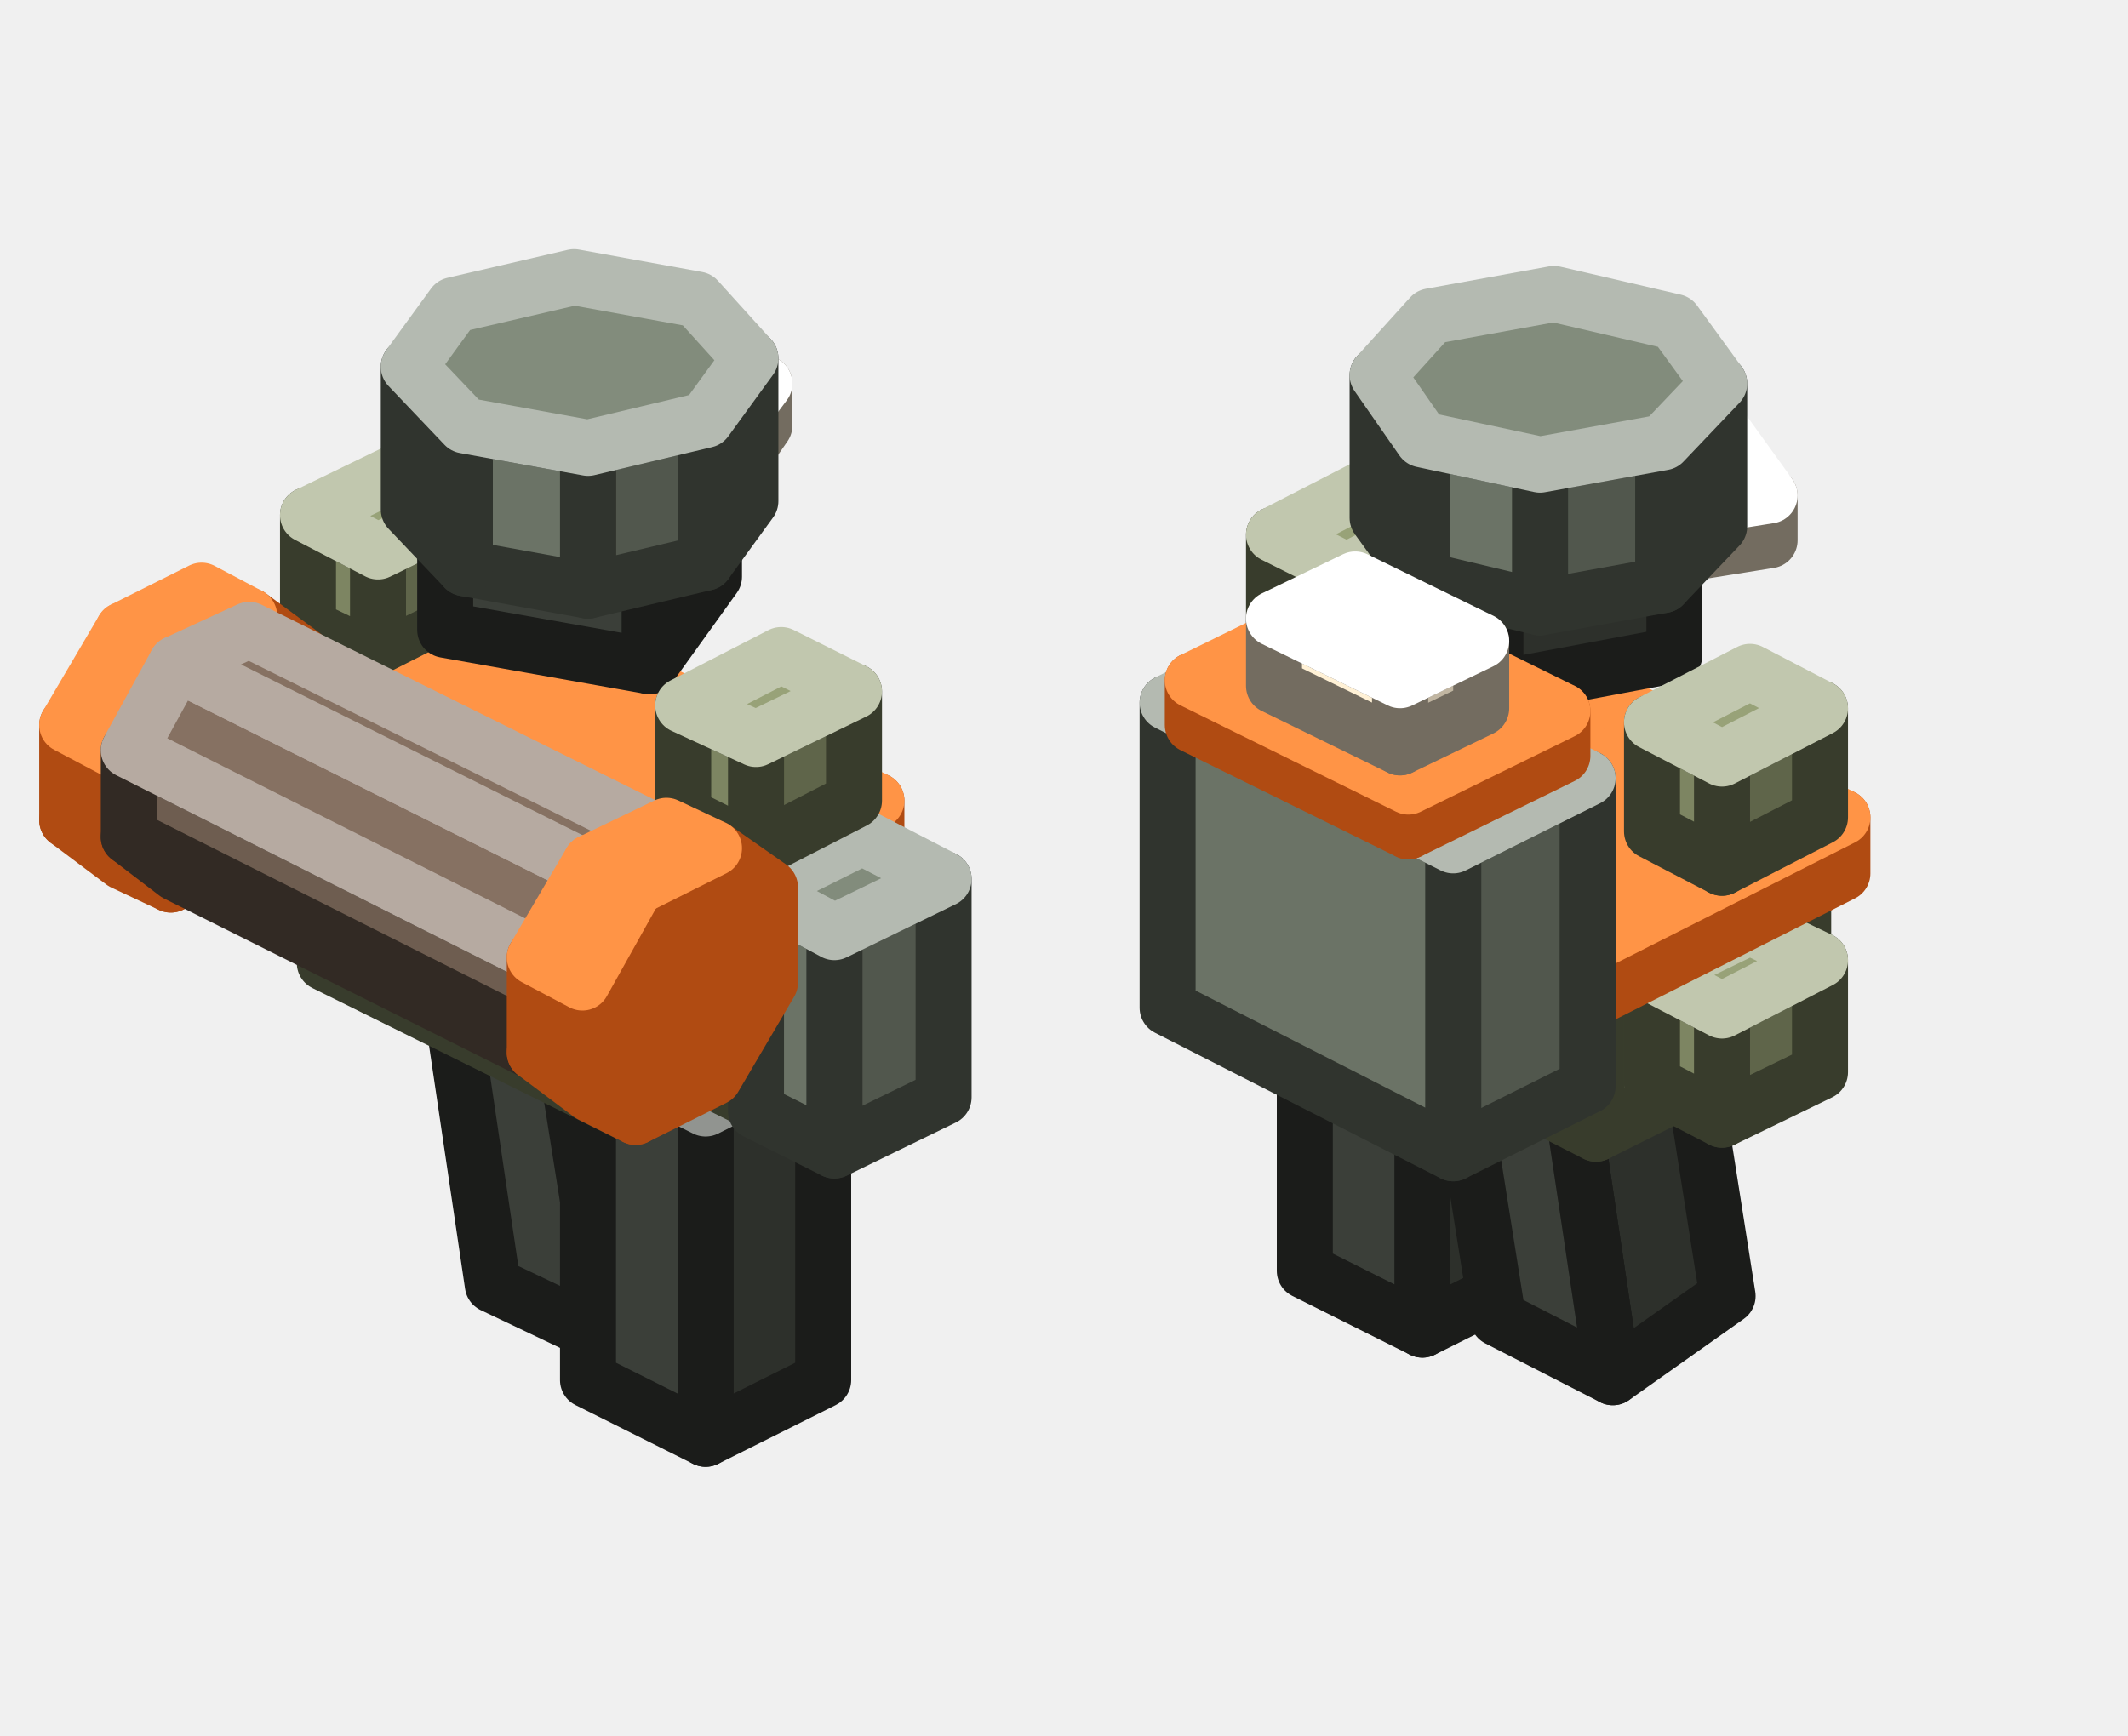
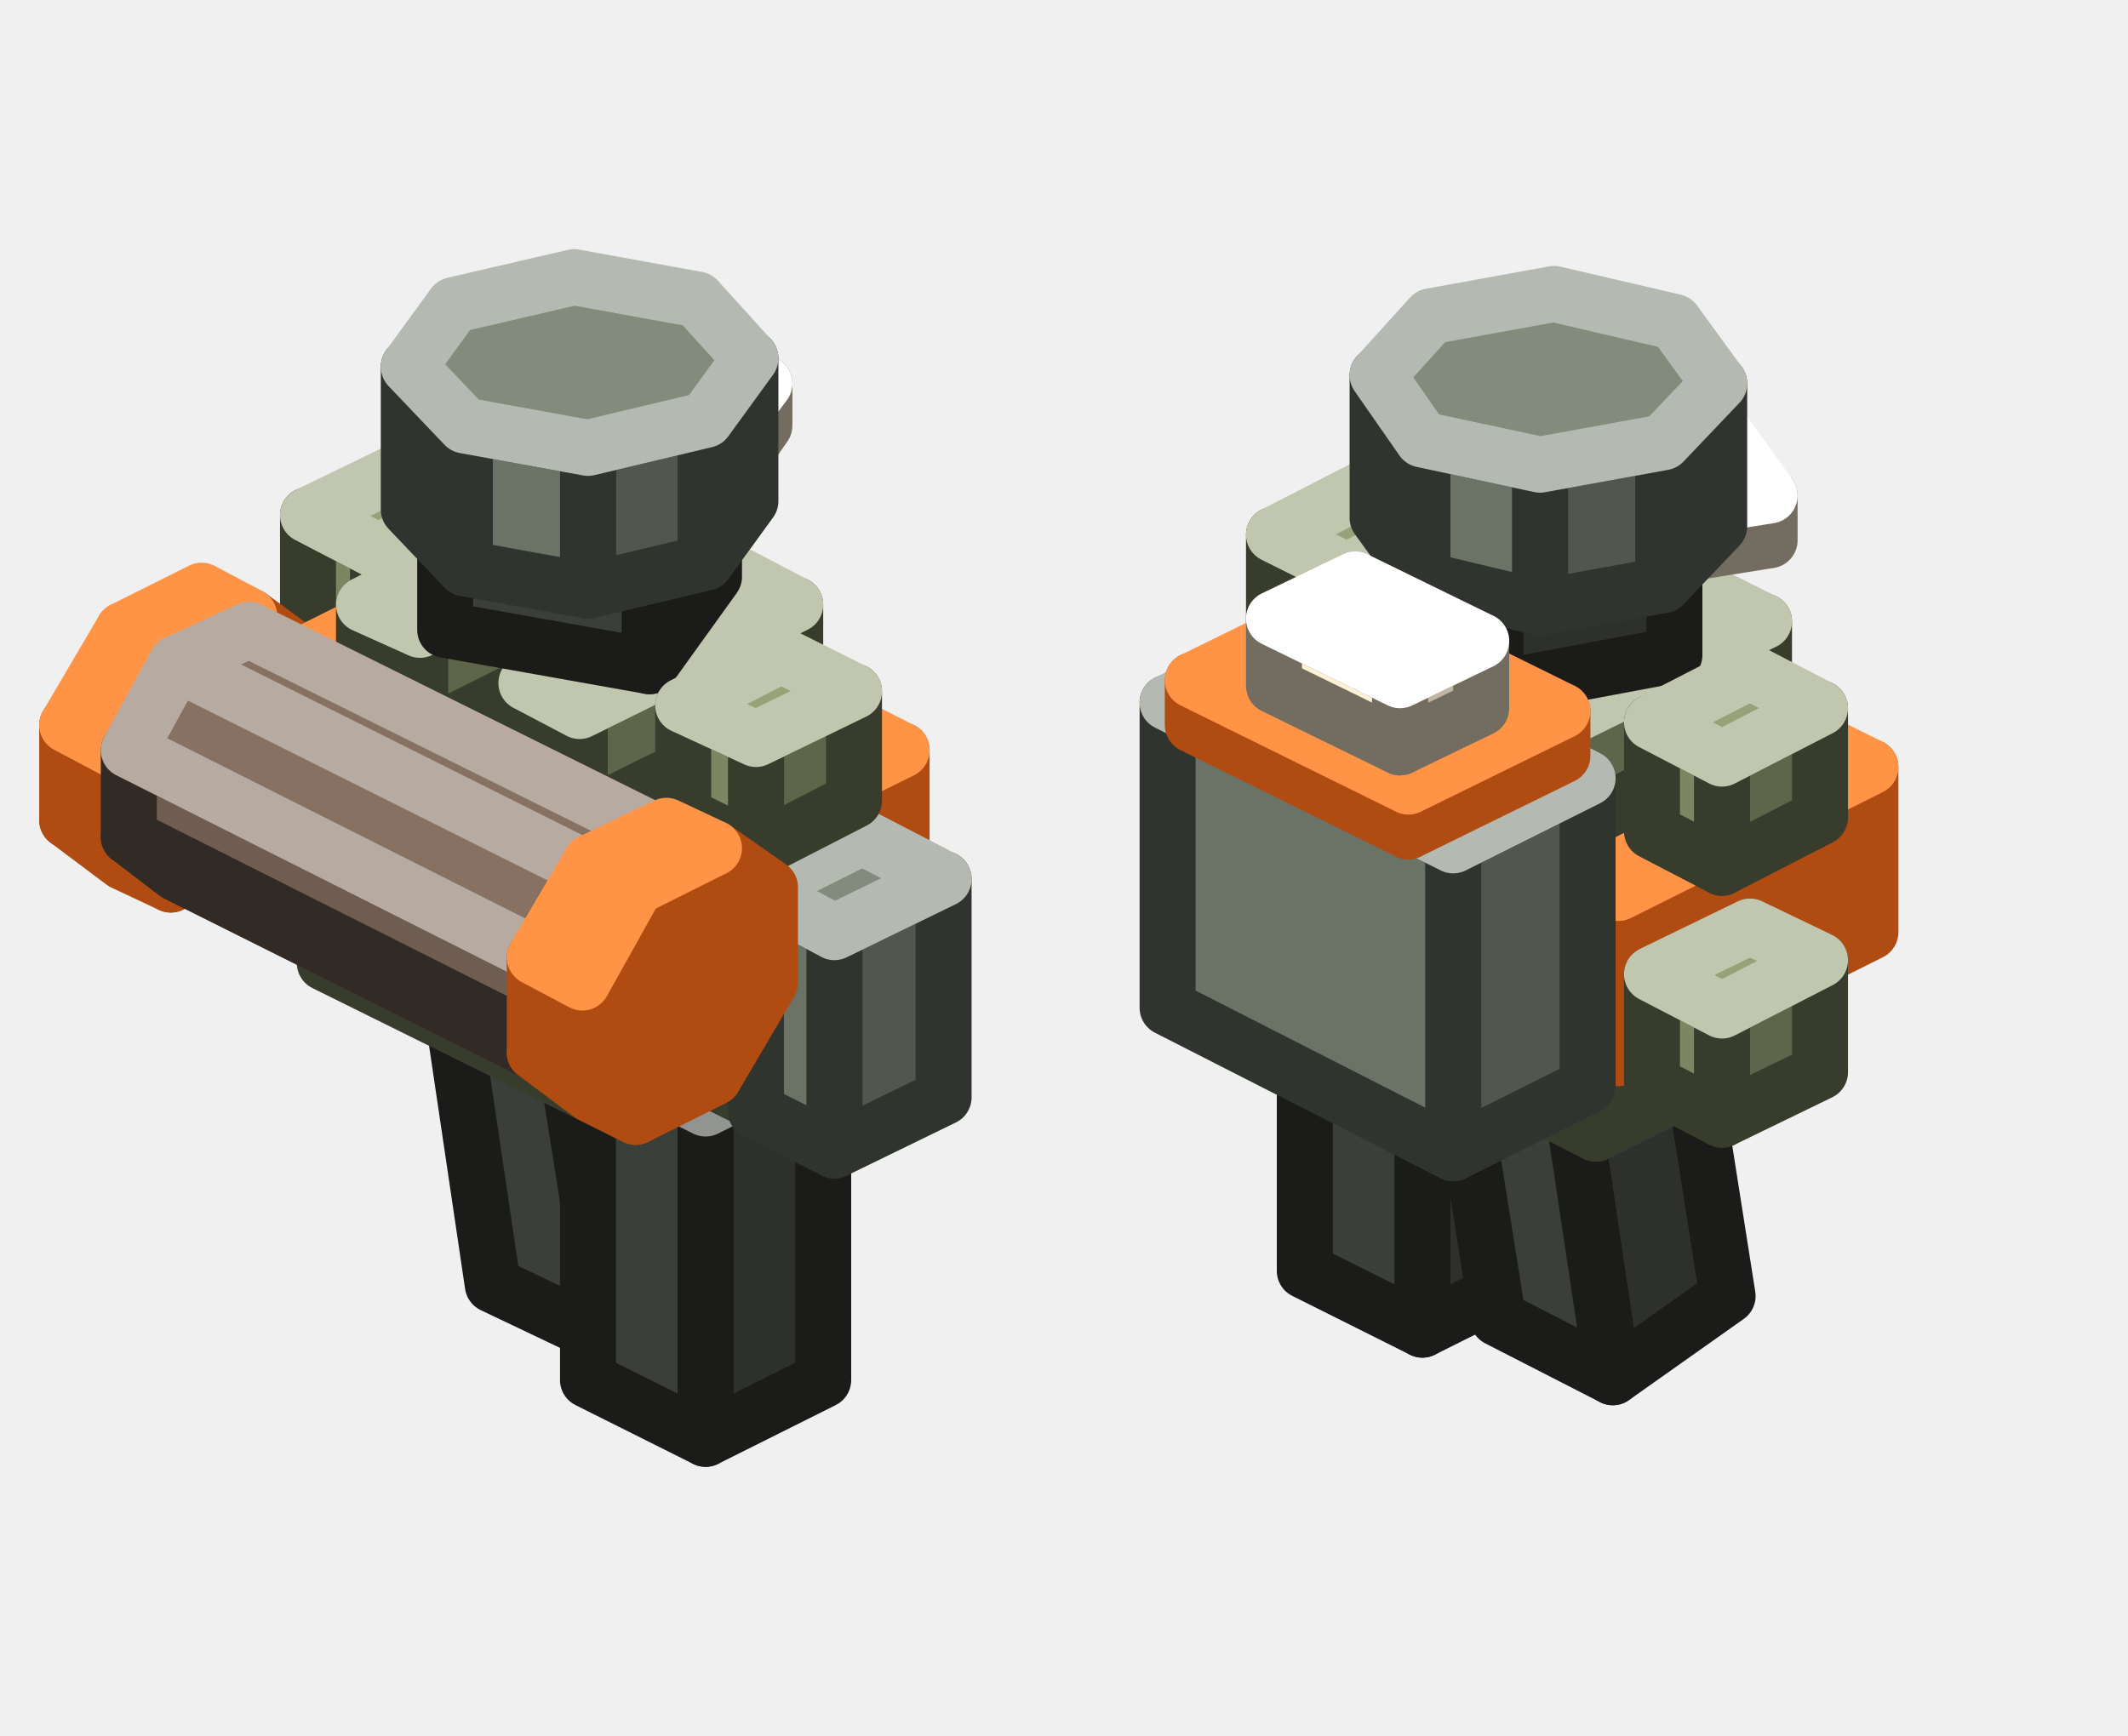
<svg xmlns="http://www.w3.org/2000/svg" width="76" height="62" viewBox="0 0 76 62">
  <g stroke-width="2" stroke-linejoin="round">
    <polygon points="55,45.4 50.8,47.5 50.8,35.8 55,33.7" fill="#2D302B" stroke="#1B1C1A" />
    <polygon points="50.8,47.5 46.6,45.4 46.6,33.7 50.8,35.8" fill="#3B3F39" stroke="#1B1C1A" />
    <polygon points="55,33.7 50.8,35.8 46.6,33.7 50.8,31.6" fill="#484D46" stroke="#919490" />
    <polygon points="51.6,31.5 48.1,33.3 48.1,29.4 51.6,27.6" fill="#5F654A" stroke="#383C2C" />
    <polygon points="48.1,33.3 45.5,32 45.5,28.1 48.1,29.4" fill="#7D8562" stroke="#383C2C" />
    <polygon points="51.6,27.6 48.1,29.4 45.5,28.1 49,26.3" fill="#98A278" stroke="#C1C7AE" />
    <polygon points="25.9,45 21.8,47.9 20.1,37.2 24.2,34.3" fill="#2D302B" stroke="#1B1C1A" />
    <polygon points="21.8,47.9 17.6,45.9 16,35.1 20.1,37.2" fill="#3B3F39" stroke="#1B1C1A" />
    <polygon points="24.2,34.3 20.1,37.2 16,35.1 20,32.2" fill="#484D46" stroke="#919490" />
    <polygon points="17,30.9 13.5,32.7 13.5,28.7 17,27" fill="#5F654A" stroke="#383C2C" />
    <polygon points="13.5,32.7 11,31.4 11,27.5 13.5,28.7" fill="#7D8562" stroke="#383C2C" />
    <polygon points="17,27 13.5,28.7 11,27.5 14.5,25.7" fill="#98A278" stroke="#C1C7AE" />
    <polygon points="61.7,46.3 57.6,49.2 56,38.5 60,35.5" fill="#2D302B" stroke="#1B1C1A" />
    <polygon points="57.6,49.2 53.5,47.1 51.8,36.4 56,38.5" fill="#3B3F39" stroke="#1B1C1A" />
    <polygon points="60,35.5 56,38.5 51.8,36.4 55.9,33.5" fill="#484D46" stroke="#919490" />
    <polygon points="29.4,49.3 25.2,51.4 25.2,39.6 29.4,37.5" fill="#2D302B" stroke="#1B1C1A" />
    <polygon points="25.2,51.4 21,49.3 21,37.5 25.2,39.6" fill="#3B3F39" stroke="#1B1C1A" />
    <polygon points="29.4,37.5 25.2,39.6 21,37.5 25.2,35.4" fill="#484D46" stroke="#919490" />
-     <polygon points="64.4,36.8 57,40.5 57,35 64.4,31.3" fill="#5F654A" stroke="#383C2C" />
-     <polygon points="57,40.5 46.2,35 46.2,29.6 57,35" fill="#7D8562" stroke="#383C2C" />
-     <polygon points="64.4,31.3 57,35 46.2,29.6 53.5,25.9" fill="#98A278" stroke="#C1C7AE" />
+     <polygon points="64.4,36.8 57,40.5 57,36.6 64.4,32.9" fill="#5F654A" stroke="#383C2C" />
+     <polygon points="57,40.5 46.2,35 46.2,31.1 57,36.6" fill="#7D8562" stroke="#383C2C" />
+     <polygon points="64.4,32.9 57,36.6 46.2,31.1 53.5,27.4" fill="#98A278" stroke="#C1C7AE" />
+     <polygon points="66.8,33.3 57.8,37.8 57.8,31.9 66.8,27.4" fill="#B04B12" stroke="#B04B12" />
+     <polygon points="57.8,37.8 43.8,30.7 43.8,24.8 57.8,31.9" fill="#E8681F" stroke="#B04B12" />
+     <polygon points="66.8,27.4 57.8,31.9 43.8,24.8 52.7,20.4" fill="#FF9446" stroke="#FF9446" />
+     <polygon points="51.6,22.5 48.1,24.3 48.1,20.4 51.6,18.6" fill="#5F654A" stroke="#383C2C" />
+     <polygon points="48.1,24.3 45.5,23 45.5,19.1 48.1,20.4" fill="#7D8562" stroke="#383C2C" />
+     <polygon points="51.6,18.6 48.1,20.4 45.5,19.1 49,17.3" fill="#98A278" stroke="#C1C7AE" />
+     <polygon points="57.2,23.2 49.5,27.1 49.5,23.2 57.2,19.3" fill="#5F654A" stroke="#383C2C" />
+     <polygon points="49.5,27.1 47.6,26.1 47.6,22.2 49.5,23.2" fill="#7D8562" stroke="#383C2C" />
+     <polygon points="57.2,19.3 49.5,23.2 47.6,22.2 55.3,18.4" fill="#98A278" stroke="#C1C7AE" />
    <polygon points="65,38.3 61.5,40 61.5,36.1 65,34.3" fill="#5F654A" stroke="#383C2C" />
    <polygon points="61.5,40 59,38.7 59,34.8 61.5,36.1" fill="#7D8562" stroke="#383C2C" />
    <polygon points="65,34.3 61.5,36.1 59,34.8 62.5,33.1" fill="#98A278" stroke="#C1C7AE" />
-     <polygon points="65.8,31.2 56.9,35.7 56.9,33.7 65.8,29.2" fill="#B04B12" stroke="#B04B12" />
-     <polygon points="56.9,35.7 44.7,29.6 44.7,27.6 56.9,33.7" fill="#E8681F" stroke="#B04B12" />
-     <polygon points="65.8,29.2 56.9,33.7 44.7,27.6 53.7,23.1" fill="#FF9446" stroke="#FF9446" />
-     <polygon points="51.6,22.5 48.1,24.3 48.1,20.4 51.6,18.6" fill="#5F654A" stroke="#383C2C" />
-     <polygon points="48.1,24.3 45.5,23 45.5,19.1 48.1,20.4" fill="#7D8562" stroke="#383C2C" />
-     <polygon points="51.6,18.6 48.1,20.4 45.5,19.1 49,17.3" fill="#98A278" stroke="#C1C7AE" />
+     <polygon points="63,26.1 55.3,30 55.3,26 63,22.2" fill="#5F654A" stroke="#383C2C" />
+     <polygon points="55.3,30 53.4,29 53.4,25.1 55.3,26" fill="#7D8562" stroke="#383C2C" />
+     <polygon points="63,22.2 55.3,26 53.4,25.1 61,21.2" fill="#98A278" stroke="#C1C7AE" />
    <polygon points="63.2,19.3 60.7,19.7 60.7,18.1 63.2,17.7" fill="#C1B6A2" stroke="#736C60" />
    <polygon points="60.7,19.7 57.6,15.5 57.6,13.9 60.7,18.1" fill="#FFF1D6" stroke="#736C60" />
    <polygon points="63.2,17.7 60.7,18.1 57.6,13.9 60.1,13.4" fill="#FFFFFF" stroke="#FFFFFF" />
    <polygon points="59.8,23.4 53.4,24.6 53.4,21.1 59.8,19.9" fill="#2D302B" stroke="#1B1C1A" />
    <polygon points="53.4,24.6 50.8,21 50.8,17.5 53.4,21.1" fill="#3B3F39" stroke="#1B1C1A" />
    <polygon points="59.8,19.9 53.4,21.1 50.8,17.5 57.2,16.3" fill="#484D46" stroke="#919490" />
    <polygon points="56.7,38.8 51.9,41.2 51.9,30.2 56.7,27.8" fill="#51574D" stroke="#30342E" />
    <polygon points="51.9,41.2 41.7,36 41.7,25.1 51.9,30.2" fill="#6B7366" stroke="#30342E" />
    <polygon points="56.7,27.8 51.9,30.2 41.7,25.1 46.5,22.7" fill="#828C7C" stroke="#B4BAB1" />
    <polygon points="65,29.2 61.5,31 61.5,27.1 65,25.3" fill="#5F654A" stroke="#383C2C" />
    <polygon points="61.5,31 59,29.7 59,25.8 61.5,27.1" fill="#7D8562" stroke="#383C2C" />
    <polygon points="65,25.3 61.5,27.1 59,25.8 62.5,24" fill="#98A278" stroke="#C1C7AE" />
    <polygon points="55.8,27 50.3,29.7 50.3,28.1 55.8,25.4" fill="#B04B12" stroke="#B04B12" />
    <polygon points="50.3,29.7 42.6,25.9 42.6,24.3 50.3,28.1" fill="#E8681F" stroke="#B04B12" />
    <polygon points="55.8,25.4 50.3,28.1 42.6,24.3 48.1,21.6" fill="#FF9446" stroke="#FF9446" />
    <polygon points="61.4,18.8 59.4,20.9 59.4,15.8 61.4,13.7" fill="#51574D" stroke="#30342E" />
    <polygon points="59.4,20.9 55,21.7 55,16.6 59.4,15.8" fill="#51574D" stroke="#30342E" />
    <polygon points="55,21.7 50.8,20.7 50.8,15.7 55,16.6" fill="#6B7366" stroke="#30342E" />
    <polygon points="50.8,20.7 49.2,18.5 49.2,13.4 50.8,15.7" fill="#6B7366" stroke="#30342E" />
    <polygon points="61.4,13.7 59.4,15.8 55,16.6 50.8,15.7 49.2,13.4 51.1,11.3 55.5,10.5 59.8,11.5" fill="#828C7C" stroke="#B4BAB1" />
    <polygon points="52.9,25.3 50,26.7 50,24.3 52.9,22.9" fill="#C1B6A2" stroke="#736C60" />
    <polygon points="50,26.7 45.5,24.5 45.5,22.1 50,24.3" fill="#FFF1D6" stroke="#736C60" />
    <polygon points="52.9,22.9 50,24.3 45.5,22.1 48.4,20.7" fill="#FFFFFF" stroke="#FFFFFF" />
    <polygon points="17,21.9 13.5,23.6 13.5,19.7 17,18" fill="#5F654A" stroke="#383C2C" />
    <polygon points="13.5,23.6 11,22.4 11,18.4 13.5,19.7" fill="#7D8562" stroke="#383C2C" />
    <polygon points="17,18 13.5,19.7 11,18.4 14.5,16.7" fill="#98A278" stroke="#C1C7AE" />
    <polygon points="4.4,30.8 2.4,29.3 4.1,30.2 6.1,31.6" fill="#B04B12" stroke="#B04B12" />
    <polygon points="2.4,29.3 2.4,25.9 4.1,26.8 4.1,30.2" fill="#E8681F" stroke="#B04B12" />
    <polygon points="8.9,22 10.8,23.4 10.8,26.8 8.9,30.2 6.1,31.6 4.1,30.2 4.1,26.8 6.1,23.4" fill="#B04B12" stroke="#B04B12" />
    <polygon points="2.4,25.9 4.4,22.5 6.1,23.4 4.1,26.8" fill="#FF9446" stroke="#FF9446" />
    <polygon points="4.4,22.5 7.2,21.1 8.9,22 6.1,23.4" fill="#FF9446" stroke="#FF9446" />
-     <polygon points="29.8,36.2 22.5,39.8 22.5,34.4 29.8,30.7" fill="#5F654A" stroke="#383C2C" />
-     <polygon points="22.5,39.8 11.6,34.4 11.6,28.9 22.5,34.4" fill="#7D8562" stroke="#383C2C" />
-     <polygon points="29.8,30.7 22.5,34.4 11.6,28.9 19,25.2" fill="#98A278" stroke="#C1C7AE" />
+     <polygon points="29.8,36.2 22.5,39.8 22.5,35.9 29.8,32.2" fill="#5F654A" stroke="#383C2C" />
+     <polygon points="22.5,39.8 11.6,34.4 11.6,30.5 22.5,35.9" fill="#7D8562" stroke="#383C2C" />
+     <polygon points="29.8,32.2 22.5,35.9 11.6,30.5 19,26.8" fill="#98A278" stroke="#C1C7AE" />
+     <polygon points="32.2,32.6 23.3,37.1 23.3,31.2 32.2,26.8" fill="#B04B12" stroke="#B04B12" />
+     <polygon points="23.3,37.1 9.2,30.1 9.2,24.2 23.3,31.2" fill="#E8681F" stroke="#B04B12" />
+     <polygon points="32.2,26.8 23.3,31.2 9.2,24.2 18.2,19.7" fill="#FF9446" stroke="#FF9446" />
+     <polygon points="22.6,22.6 15,26.4 15,22.5 22.6,18.7" fill="#5F654A" stroke="#383C2C" />
+     <polygon points="15,26.4 13,25.5 13,21.6 15,22.5" fill="#7D8562" stroke="#383C2C" />
+     <polygon points="22.6,18.7 15,22.5 13,21.6 20.7,17.7" fill="#98A278" stroke="#C1C7AE" />
    <polygon points="30.5,37.6 27,39.4 27,35.5 30.5,33.7" fill="#5F654A" stroke="#383C2C" />
    <polygon points="27,39.4 24.4,38.1 24.4,34.2 27,35.5" fill="#7D8562" stroke="#383C2C" />
    <polygon points="30.5,33.7 27,35.5 24.4,34.2 27.9,32.4" fill="#98A278" stroke="#C1C7AE" />
-     <polygon points="31.3,30.6 22.3,35.1 22.3,33 31.3,28.6" fill="#B04B12" stroke="#B04B12" />
-     <polygon points="22.3,35.1 10.2,29 10.2,27 22.3,33" fill="#E8681F" stroke="#B04B12" />
-     <polygon points="31.3,28.6 22.3,33 10.2,27 19.1,22.5" fill="#FF9446" stroke="#FF9446" />
+     <polygon points="28.4,25.5 20.7,29.3 20.7,25.4 28.4,21.6" fill="#5F654A" stroke="#383C2C" />
+     <polygon points="20.7,29.3 18.8,28.4 18.8,24.4 20.7,25.4" fill="#7D8562" stroke="#383C2C" />
+     <polygon points="28.4,21.6 20.7,25.4 18.8,24.4 26.5,20.6" fill="#98A278" stroke="#C1C7AE" />
    <polygon points="27.3,15.2 26.4,16.5 26.4,14.9 27.3,13.7" fill="#C1B6A2" stroke="#736C60" />
    <polygon points="26.4,16.5 17.9,15 17.9,13.4 26.4,14.9" fill="#FFF1D6" stroke="#736C60" />
    <polygon points="27.3,13.7 26.4,14.9 17.9,13.4 18.8,12.1" fill="#FFFFFF" stroke="#FFFFFF" />
    <polygon points="25.5,20.6 23.2,23.8 23.2,20.3 25.5,17.1" fill="#2D302B" stroke="#1B1C1A" />
    <polygon points="23.2,23.8 15.9,22.5 15.9,19 23.2,20.3" fill="#3B3F39" stroke="#1B1C1A" />
    <polygon points="25.5,17.1 23.2,20.3 15.9,19 18.3,15.8" fill="#484D46" stroke="#919490" />
    <polygon points="33.7,39.2 29.8,41.1 29.8,33.3 33.7,31.4" fill="#51574D" stroke="#30342E" />
    <polygon points="29.8,41.1 27,39.7 27,31.8 29.8,33.3" fill="#6B7366" stroke="#30342E" />
    <polygon points="33.7,31.4 29.8,33.3 27,31.8 30.8,29.9" fill="#828C7C" stroke="#B4BAB1" />
    <polygon points="30.5,28.6 27,30.4 27,26.4 30.5,24.7" fill="#5F654A" stroke="#383C2C" />
    <polygon points="27,30.4 24.4,29.1 24.4,25.2 27,26.4" fill="#7D8562" stroke="#383C2C" />
    <polygon points="30.5,24.7 27,26.4 24.4,25.2 27.9,23.4" fill="#98A278" stroke="#C1C7AE" />
    <polygon points="6.3,31.2 4.6,29.9 19.3,37.3 21.1,38.6" fill="#53463C" stroke="#322A24" />
    <polygon points="4.6,29.9 4.6,26.8 19.3,34.2 19.3,37.3" fill="#6E5D50" stroke="#322A24" />
    <polygon points="23.6,29.8 25.4,31.1 25.4,34.2 23.6,37.3 21.1,38.6 19.3,37.3 19.3,34.2 21.1,31.1" fill="#53463C" stroke="#322A24" />
    <polygon points="4.6,26.8 6.3,23.7 21.1,31.1 19.3,34.2" fill="#867162" stroke="#B6AAA1" />
    <polygon points="6.3,23.7 8.9,22.5 23.6,29.8 21.1,31.1" fill="#867162" stroke="#B6AAA1" />
    <polygon points="26.8,17.9 25.2,20.1 25.2,15 26.8,12.8" fill="#51574D" stroke="#30342E" />
    <polygon points="25.2,20.1 21,21.1 21,16 25.2,15" fill="#51574D" stroke="#30342E" />
    <polygon points="21,21.1 16.6,20.3 16.6,15.2 21,16" fill="#6B7366" stroke="#30342E" />
    <polygon points="16.6,20.3 14.6,18.2 14.6,13.1 16.6,15.2" fill="#6B7366" stroke="#30342E" />
    <polygon points="24.9,10.7 26.8,12.8 25.2,15 21,16 16.6,15.2 14.6,13.1 16.2,10.9 20.5,9.9" fill="#828C7C" stroke="#B4BAB1" />
    <polygon points="21.1,39.1 19.1,37.6 20.8,38.5 22.7,39.9" fill="#B04B12" stroke="#B04B12" />
    <polygon points="19.1,37.6 19.1,34.2 20.8,35.1 20.8,38.5" fill="#E8681F" stroke="#B04B12" />
    <polygon points="25.5,30.3 27.5,31.7 27.5,35.1 25.5,38.5 22.7,39.9 20.8,38.5 20.8,35.1 22.7,31.7" fill="#B04B12" stroke="#B04B12" />
    <polygon points="19.1,34.2 21.1,30.8 22.7,31.7 20.8,35.1" fill="#FF9446" stroke="#FF9446" />
    <polygon points="21.1,30.8 23.8,29.5 25.5,30.3 22.7,31.7" fill="#FF9446" stroke="#FF9446" />
  </g>
</svg>
